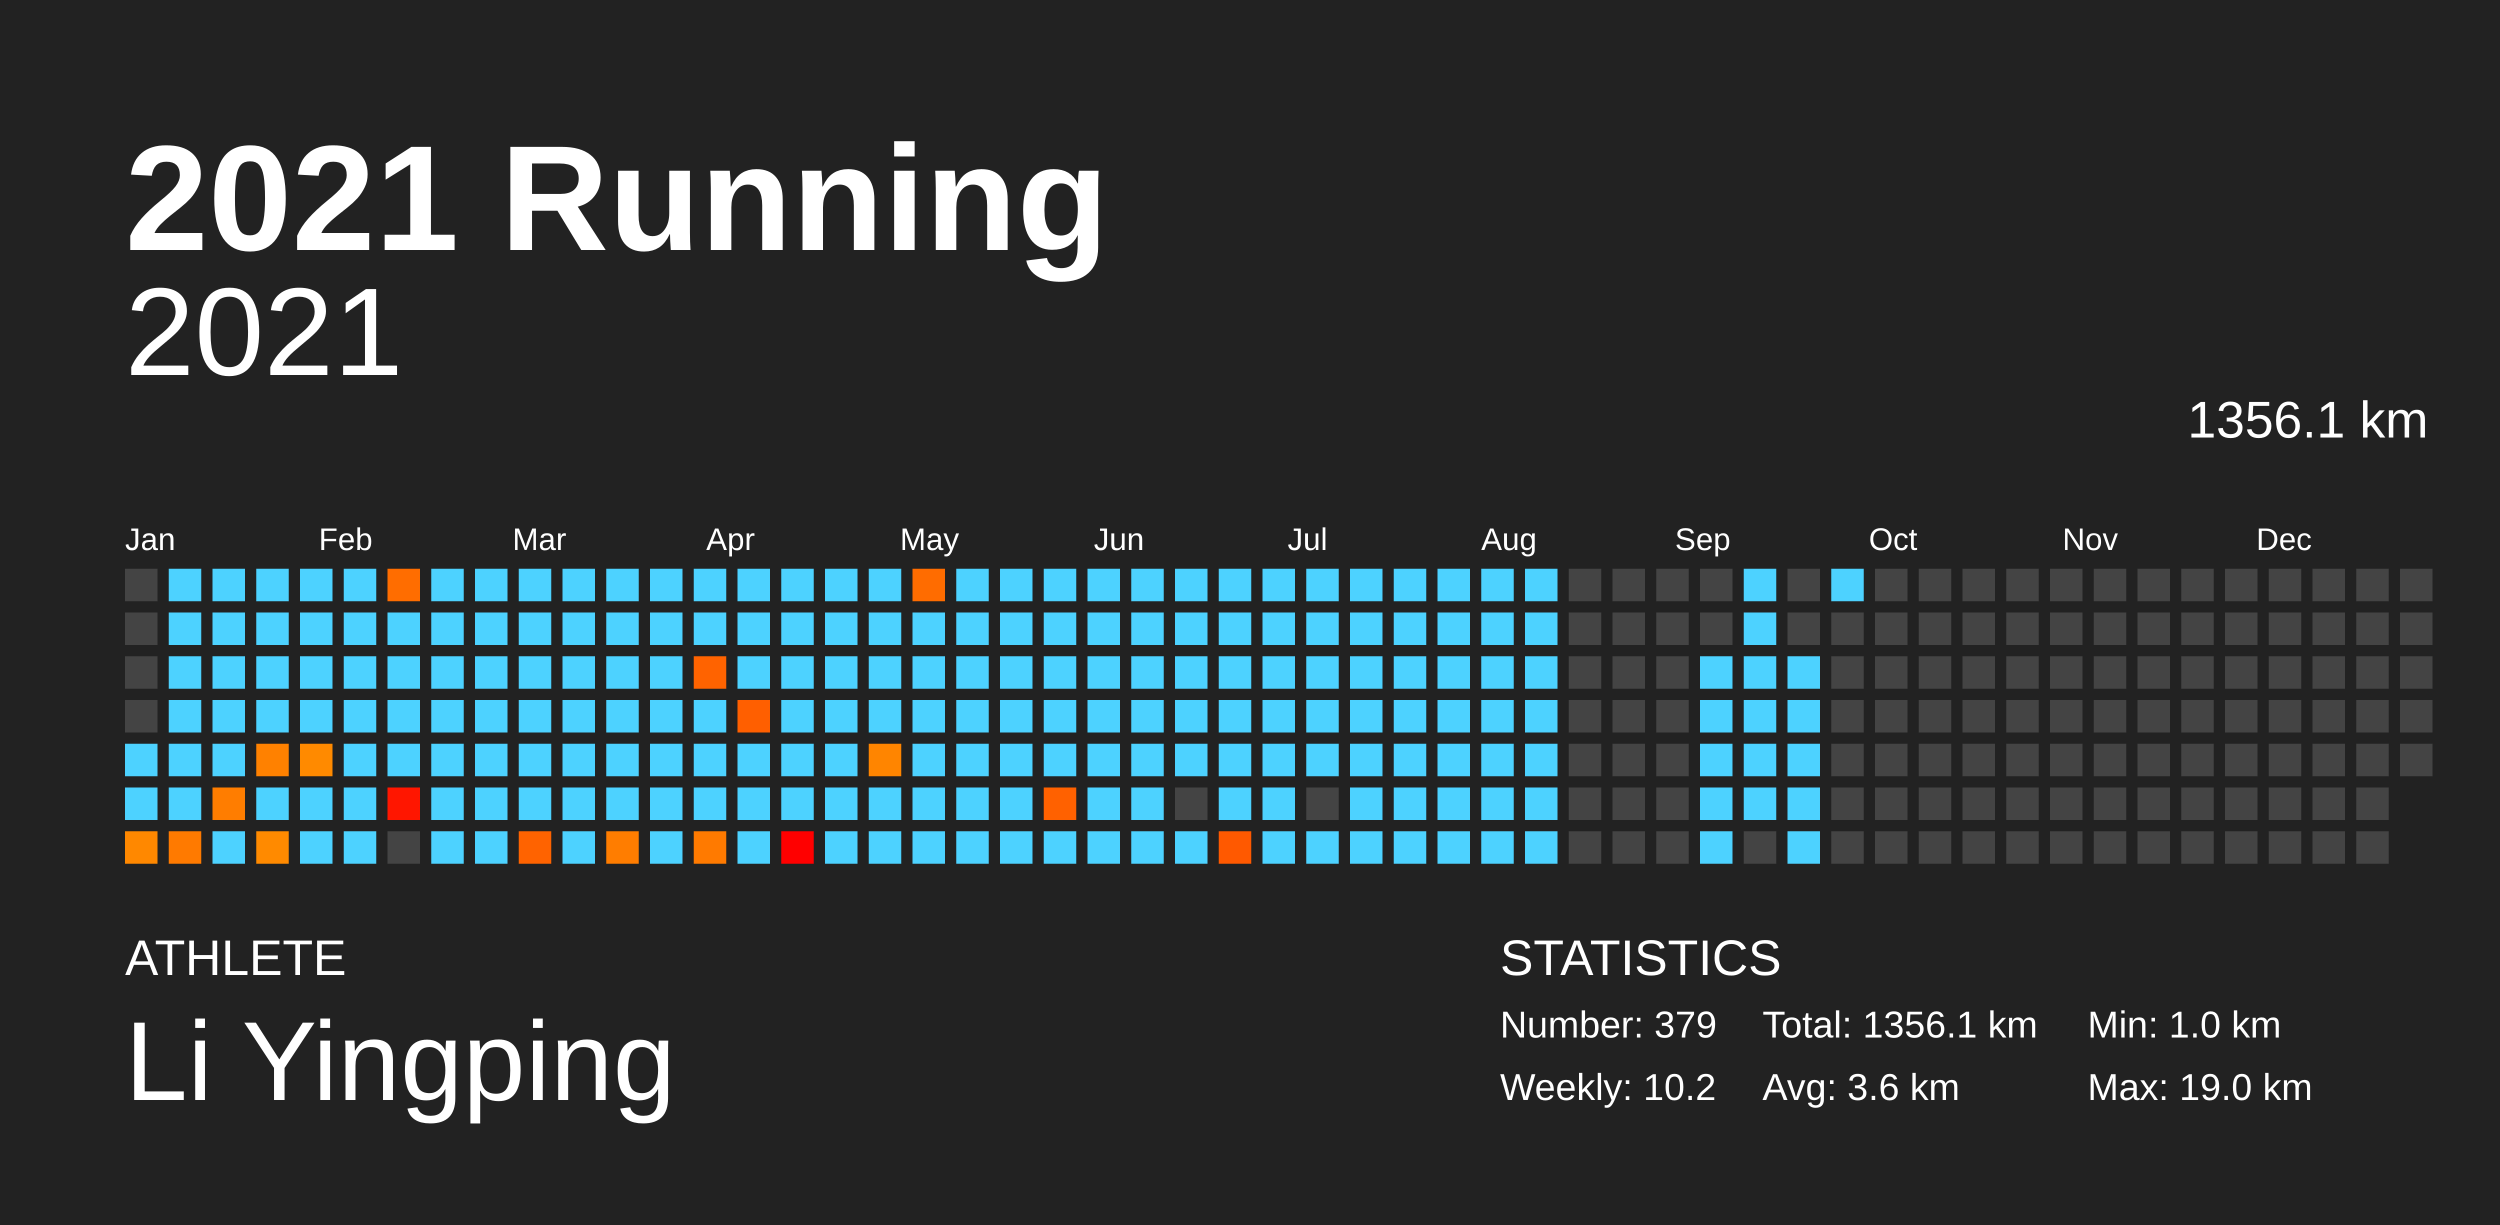
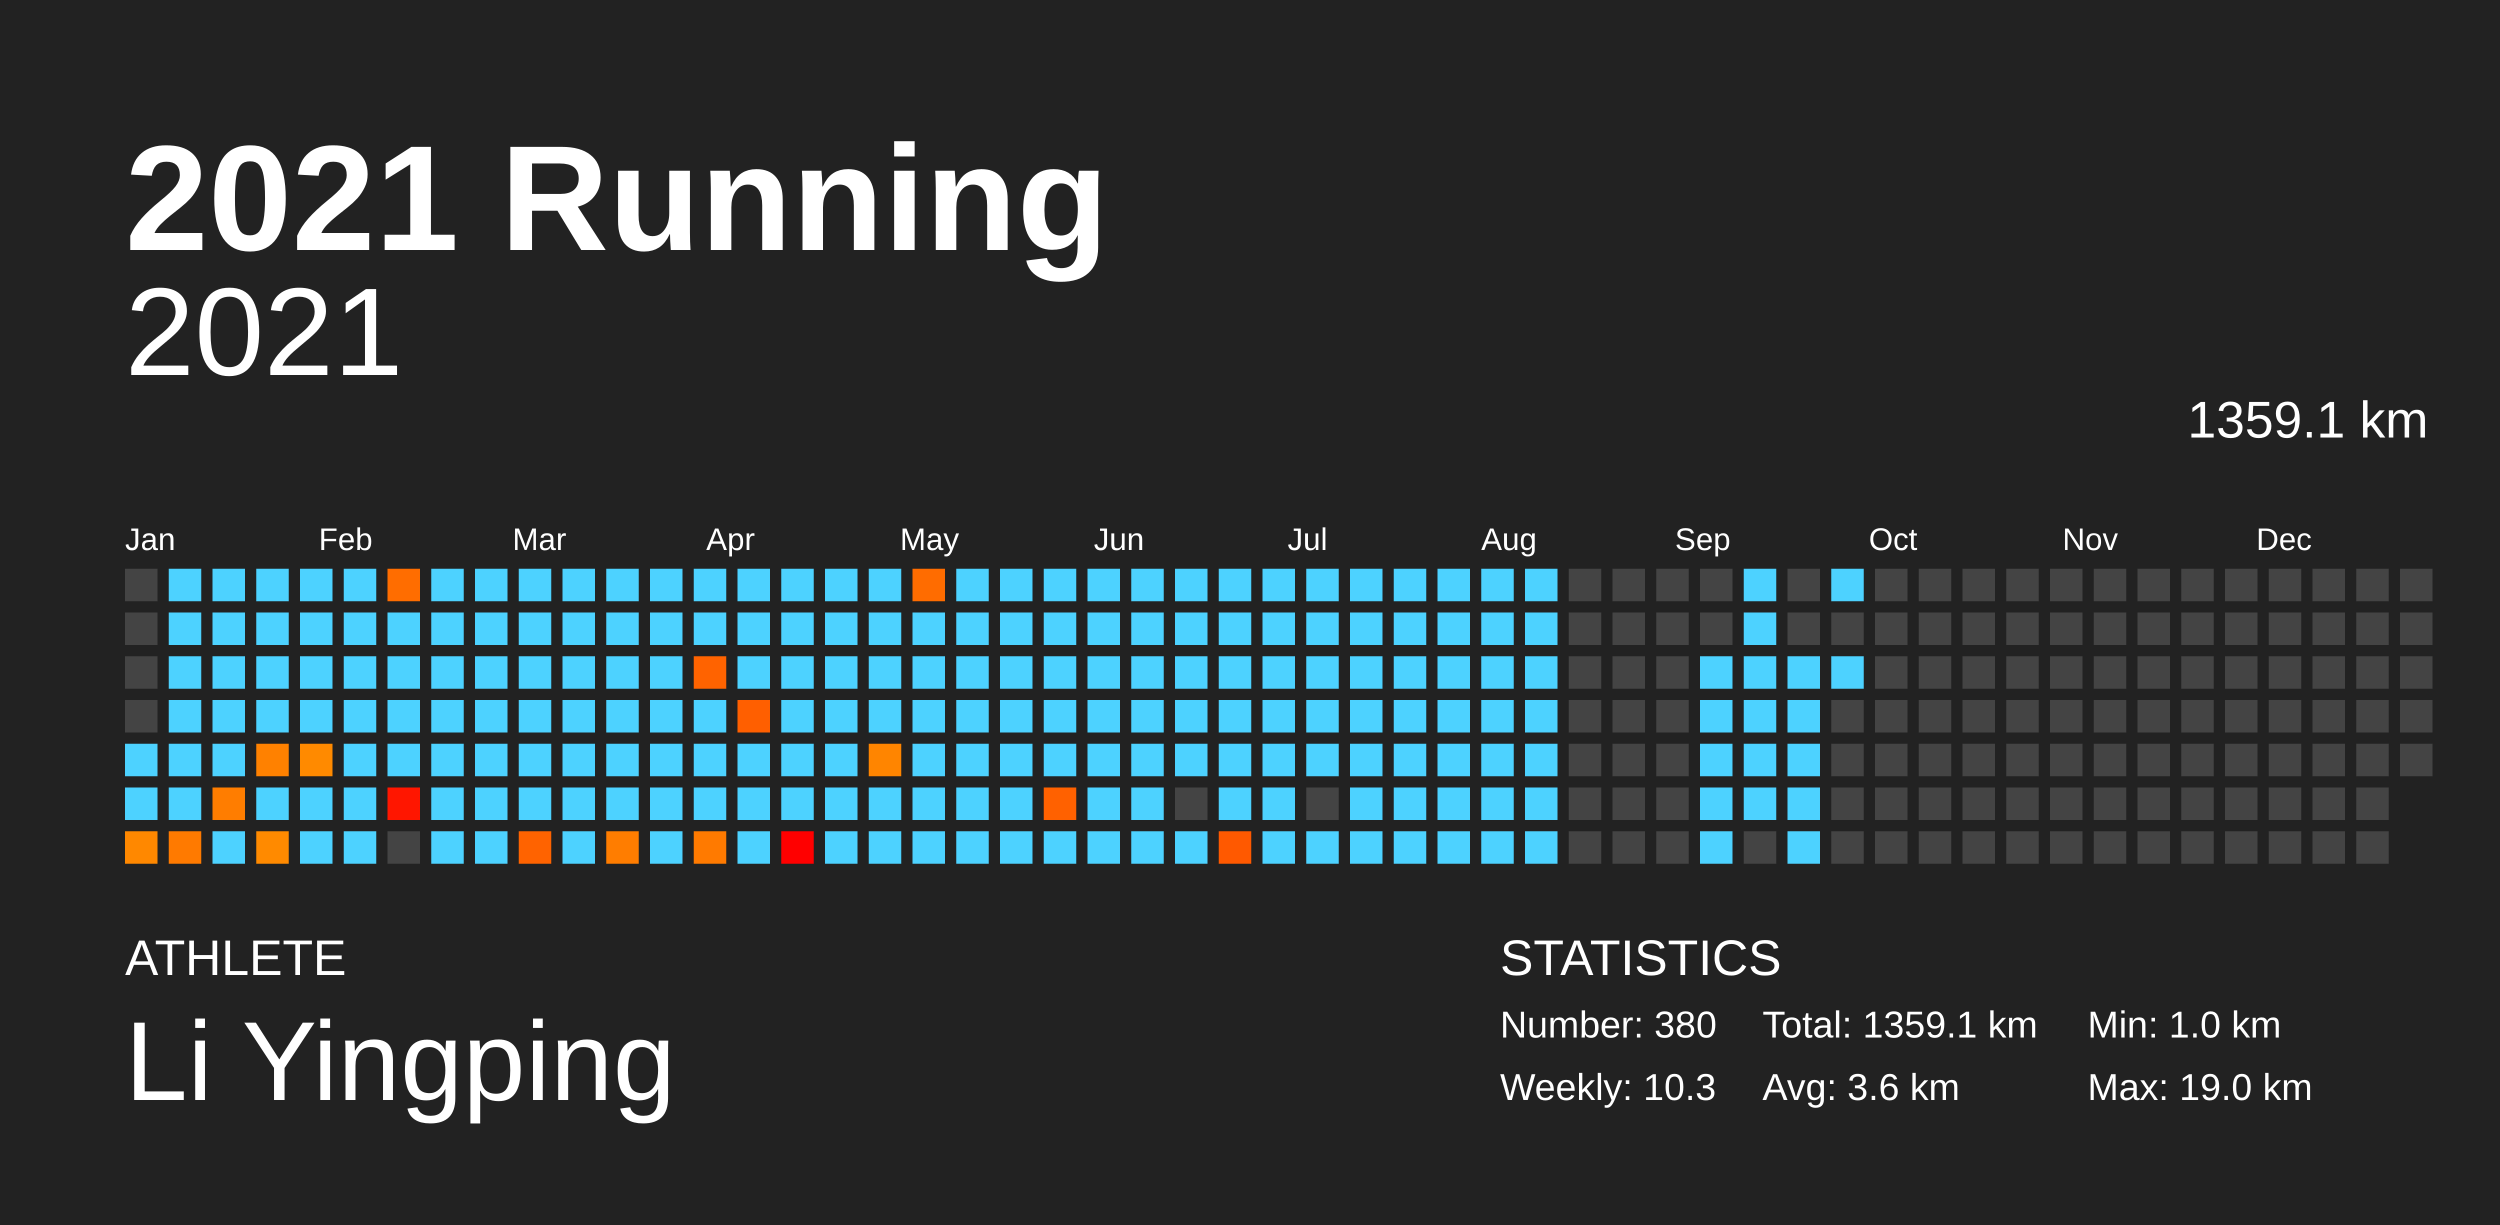
<svg xmlns="http://www.w3.org/2000/svg" baseProfile="full" height="98mm" version="1.1" viewBox="0,0,200,98" width="200mm">
  <defs />
  <rect fill="#222222" height="98" width="200" x="0" y="0" />
  <text fill="#FFFFFF" style="font-size:12px; font-family:Arial; font-weight:bold;" x="10" y="20">2021 Running</text>
  <text fill="#FFFFFF" style="font-size:4px; font-family:Arial" x="10" y="78">ATHLETE</text>
  <text fill="#FFFFFF" style="font-size:9px; font-family:Arial" x="10" y="88">Li Yingping</text>
  <text fill="#FFFFFF" style="font-size:4px; font-family:Arial" x="120" y="78">STATISTICS</text>
-   <text fill="#FFFFFF" style="font-size:3px; font-family:Arial" x="120" y="83">Number: 379</text>
-   <text fill="#FFFFFF" style="font-size:3px; font-family:Arial" x="120" y="88">Weekly: 10.2</text>
-   <text fill="#FFFFFF" style="font-size:3px; font-family:Arial" x="141" y="83">Total: 1356.1 km</text>
+   <text fill="#FFFFFF" style="font-size:3px; font-family:Arial" x="120" y="83">Number: 380</text>
+   <text fill="#FFFFFF" style="font-size:3px; font-family:Arial" x="120" y="88">Weekly: 10.3</text>
+   <text fill="#FFFFFF" style="font-size:3px; font-family:Arial" x="141" y="83">Total: 1359.1 km</text>
  <text fill="#FFFFFF" style="font-size:3px; font-family:Arial" x="141" y="88">Avg: 3.6 km</text>
  <text fill="#FFFFFF" style="font-size:3px; font-family:Arial" x="167" y="83">Min: 1.0 km</text>
  <text fill="#FFFFFF" style="font-size:3px; font-family:Arial" x="167" y="88">Max: 19.0 km</text>
  <text alignment-baseline="hanging" fill="#FFFFFF" style="font-size:10.0px; font-family:Arial;" x="10" y="30">2021</text>
-   <text alignment-baseline="hanging" fill="#FFFFFF" style="font-size:4.125px; font-family:Arial;" x="175" y="35">1356.1 km</text>
+   <text alignment-baseline="hanging" fill="#FFFFFF" style="font-size:4.125px; font-family:Arial;" x="175" y="35">1359.1 km</text>
  <text fill="#FFFFFF" style="font-size:2.5px; font-family:Arial" x="10.0" y="44">Jan</text>
  <text fill="#FFFFFF" style="font-size:2.5px; font-family:Arial" x="25.5" y="44">Feb</text>
  <text fill="#FFFFFF" style="font-size:2.5px; font-family:Arial" x="41.0" y="44">Mar</text>
  <text fill="#FFFFFF" style="font-size:2.5px; font-family:Arial" x="56.5" y="44">Apr</text>
  <text fill="#FFFFFF" style="font-size:2.5px; font-family:Arial" x="72.0" y="44">May</text>
  <text fill="#FFFFFF" style="font-size:2.5px; font-family:Arial" x="87.5" y="44">Jun</text>
  <text fill="#FFFFFF" style="font-size:2.5px; font-family:Arial" x="103.0" y="44">Jul</text>
  <text fill="#FFFFFF" style="font-size:2.5px; font-family:Arial" x="118.5" y="44">Aug</text>
  <text fill="#FFFFFF" style="font-size:2.5px; font-family:Arial" x="134.0" y="44">Sep</text>
  <text fill="#FFFFFF" style="font-size:2.5px; font-family:Arial" x="149.5" y="44">Oct</text>
  <text fill="#FFFFFF" style="font-size:2.5px; font-family:Arial" x="165.0" y="44">Nov</text>
  <text fill="#FFFFFF" style="font-size:2.5px; font-family:Arial" x="180.5" y="44">Dec</text>
  <rect fill="#444444" height="2.6" width="2.6" x="10.0" y="45.5" />
  <rect fill="#444444" height="2.6" width="2.6" x="10.0" y="49.0" />
  <rect fill="#444444" height="2.6" width="2.6" x="10.0" y="52.5" />
  <rect fill="#444444" height="2.6" width="2.6" x="10.0" y="56.0" />
  <rect fill="#4dd2ff" height="2.6" width="2.6" x="10.0" y="59.5" />
  <rect fill="#4dd2ff" height="2.6" width="2.6" x="10.0" y="63.0" />
  <rect fill="#ff8800" height="2.6" width="2.6" x="10.0" y="66.5" />
  <rect fill="#4dd2ff" height="2.6" width="2.6" x="13.5" y="45.5" />
  <rect fill="#4dd2ff" height="2.6" width="2.6" x="13.5" y="49.0" />
  <rect fill="#4dd2ff" height="2.6" width="2.6" x="13.5" y="52.5" />
  <rect fill="#4dd2ff" height="2.6" width="2.6" x="13.5" y="56.0" />
  <rect fill="#4dd2ff" height="2.6" width="2.6" x="13.5" y="59.5" />
  <rect fill="#4dd2ff" height="2.6" width="2.6" x="13.5" y="63.0" />
  <rect fill="#ff7a00" height="2.6" width="2.6" x="13.5" y="66.5" />
  <rect fill="#4dd2ff" height="2.6" width="2.6" x="17.0" y="45.5" />
  <rect fill="#4dd2ff" height="2.6" width="2.6" x="17.0" y="49.0" />
  <rect fill="#4dd2ff" height="2.6" width="2.6" x="17.0" y="52.5" />
  <rect fill="#4dd2ff" height="2.6" width="2.6" x="17.0" y="56.0" />
  <rect fill="#4dd2ff" height="2.6" width="2.6" x="17.0" y="59.5" />
  <rect fill="#ff7d00" height="2.6" width="2.6" x="17.0" y="63.0" />
  <rect fill="#4dd2ff" height="2.6" width="2.6" x="17.0" y="66.5" />
  <rect fill="#4dd2ff" height="2.6" width="2.6" x="20.5" y="45.5" />
  <rect fill="#4dd2ff" height="2.6" width="2.6" x="20.5" y="49.0" />
  <rect fill="#4dd2ff" height="2.6" width="2.6" x="20.5" y="52.5" />
  <rect fill="#4dd2ff" height="2.6" width="2.6" x="20.5" y="56.0" />
  <rect fill="#ff8100" height="2.6" width="2.6" x="20.5" y="59.5" />
  <rect fill="#4dd2ff" height="2.6" width="2.6" x="20.5" y="63.0" />
  <rect fill="#ff8a00" height="2.6" width="2.6" x="20.5" y="66.5" />
  <rect fill="#4dd2ff" height="2.6" width="2.6" x="24.0" y="45.5" />
  <rect fill="#4dd2ff" height="2.6" width="2.6" x="24.0" y="49.0" />
  <rect fill="#4dd2ff" height="2.6" width="2.6" x="24.0" y="52.5" />
  <rect fill="#4dd2ff" height="2.6" width="2.6" x="24.0" y="56.0" />
  <rect fill="#ff8a00" height="2.6" width="2.6" x="24.0" y="59.5" />
  <rect fill="#4dd2ff" height="2.6" width="2.6" x="24.0" y="63.0" />
  <rect fill="#4dd2ff" height="2.6" width="2.6" x="24.0" y="66.5" />
  <rect fill="#4dd2ff" height="2.6" width="2.6" x="27.5" y="45.5" />
  <rect fill="#4dd2ff" height="2.6" width="2.6" x="27.5" y="49.0" />
  <rect fill="#4dd2ff" height="2.6" width="2.6" x="27.5" y="52.5" />
  <rect fill="#4dd2ff" height="2.6" width="2.6" x="27.5" y="56.0" />
  <rect fill="#4dd2ff" height="2.6" width="2.6" x="27.5" y="59.5" />
  <rect fill="#4dd2ff" height="2.6" width="2.6" x="27.5" y="63.0" />
  <rect fill="#4dd2ff" height="2.6" width="2.6" x="27.5" y="66.5" />
  <rect fill="#ff6d00" height="2.6" width="2.6" x="31.0" y="45.5" />
  <rect fill="#4dd2ff" height="2.6" width="2.6" x="31.0" y="49.0" />
  <rect fill="#4dd2ff" height="2.6" width="2.6" x="31.0" y="52.5" />
  <rect fill="#4dd2ff" height="2.6" width="2.6" x="31.0" y="56.0" />
  <rect fill="#4dd2ff" height="2.6" width="2.6" x="31.0" y="59.5" />
  <rect fill="#ff1600" height="2.6" width="2.6" x="31.0" y="63.0" />
  <rect fill="#444444" height="2.6" width="2.6" x="31.0" y="66.5" />
  <rect fill="#4dd2ff" height="2.6" width="2.6" x="34.5" y="45.5" />
  <rect fill="#4dd2ff" height="2.6" width="2.6" x="34.5" y="49.0" />
  <rect fill="#4dd2ff" height="2.6" width="2.6" x="34.5" y="52.5" />
  <rect fill="#4dd2ff" height="2.6" width="2.6" x="34.5" y="56.0" />
  <rect fill="#4dd2ff" height="2.6" width="2.6" x="34.5" y="59.5" />
  <rect fill="#4dd2ff" height="2.6" width="2.6" x="34.5" y="63.0" />
  <rect fill="#4dd2ff" height="2.6" width="2.6" x="34.5" y="66.5" />
  <rect fill="#4dd2ff" height="2.6" width="2.6" x="38.0" y="45.5" />
  <rect fill="#4dd2ff" height="2.6" width="2.6" x="38.0" y="49.0" />
  <rect fill="#4dd2ff" height="2.6" width="2.6" x="38.0" y="52.5" />
  <rect fill="#4dd2ff" height="2.6" width="2.6" x="38.0" y="56.0" />
  <rect fill="#4dd2ff" height="2.6" width="2.6" x="38.0" y="59.5" />
  <rect fill="#4dd2ff" height="2.6" width="2.6" x="38.0" y="63.0" />
  <rect fill="#4dd2ff" height="2.6" width="2.6" x="38.0" y="66.5" />
  <rect fill="#4dd2ff" height="2.6" width="2.6" x="41.5" y="45.5" />
  <rect fill="#4dd2ff" height="2.6" width="2.6" x="41.5" y="49.0" />
  <rect fill="#4dd2ff" height="2.6" width="2.6" x="41.5" y="52.5" />
  <rect fill="#4dd2ff" height="2.6" width="2.6" x="41.5" y="56.0" />
  <rect fill="#4dd2ff" height="2.6" width="2.6" x="41.5" y="59.5" />
  <rect fill="#4dd2ff" height="2.6" width="2.6" x="41.5" y="63.0" />
  <rect fill="#ff6300" height="2.6" width="2.6" x="41.5" y="66.5" />
  <rect fill="#4dd2ff" height="2.6" width="2.6" x="45.0" y="45.5" />
  <rect fill="#4dd2ff" height="2.6" width="2.6" x="45.0" y="49.0" />
  <rect fill="#4dd2ff" height="2.6" width="2.6" x="45.0" y="52.5" />
  <rect fill="#4dd2ff" height="2.6" width="2.6" x="45.0" y="56.0" />
  <rect fill="#4dd2ff" height="2.6" width="2.6" x="45.0" y="59.5" />
  <rect fill="#4dd2ff" height="2.6" width="2.6" x="45.0" y="63.0" />
  <rect fill="#4dd2ff" height="2.6" width="2.6" x="45.0" y="66.5" />
  <rect fill="#4dd2ff" height="2.6" width="2.6" x="48.5" y="45.5" />
  <rect fill="#4dd2ff" height="2.6" width="2.6" x="48.5" y="49.0" />
  <rect fill="#4dd2ff" height="2.6" width="2.6" x="48.5" y="52.5" />
  <rect fill="#4dd2ff" height="2.6" width="2.6" x="48.5" y="56.0" />
  <rect fill="#4dd2ff" height="2.6" width="2.6" x="48.5" y="59.5" />
  <rect fill="#4dd2ff" height="2.6" width="2.6" x="48.5" y="63.0" />
  <rect fill="#ff7d00" height="2.6" width="2.6" x="48.5" y="66.5" />
  <rect fill="#4dd2ff" height="2.6" width="2.6" x="52.0" y="45.5" />
  <rect fill="#4dd2ff" height="2.6" width="2.6" x="52.0" y="49.0" />
  <rect fill="#4dd2ff" height="2.6" width="2.6" x="52.0" y="52.5" />
  <rect fill="#4dd2ff" height="2.6" width="2.6" x="52.0" y="56.0" />
  <rect fill="#4dd2ff" height="2.6" width="2.6" x="52.0" y="59.5" />
  <rect fill="#4dd2ff" height="2.6" width="2.6" x="52.0" y="63.0" />
  <rect fill="#4dd2ff" height="2.6" width="2.6" x="52.0" y="66.5" />
  <rect fill="#4dd2ff" height="2.6" width="2.6" x="55.5" y="45.5" />
  <rect fill="#4dd2ff" height="2.6" width="2.6" x="55.5" y="49.0" />
  <rect fill="#ff6300" height="2.6" width="2.6" x="55.5" y="52.5" />
  <rect fill="#4dd2ff" height="2.6" width="2.6" x="55.5" y="56.0" />
  <rect fill="#4dd2ff" height="2.6" width="2.6" x="55.5" y="59.5" />
  <rect fill="#4dd2ff" height="2.6" width="2.6" x="55.5" y="63.0" />
  <rect fill="#ff7a00" height="2.6" width="2.6" x="55.5" y="66.5" />
  <rect fill="#4dd2ff" height="2.6" width="2.6" x="59.0" y="45.5" />
  <rect fill="#4dd2ff" height="2.6" width="2.6" x="59.0" y="49.0" />
  <rect fill="#4dd2ff" height="2.6" width="2.6" x="59.0" y="52.5" />
  <rect fill="#ff5f00" height="2.6" width="2.6" x="59.0" y="56.0" />
  <rect fill="#4dd2ff" height="2.6" width="2.6" x="59.0" y="59.5" />
  <rect fill="#4dd2ff" height="2.6" width="2.6" x="59.0" y="63.0" />
  <rect fill="#4dd2ff" height="2.6" width="2.6" x="59.0" y="66.5" />
  <rect fill="#4dd2ff" height="2.6" width="2.6" x="62.5" y="45.5" />
  <rect fill="#4dd2ff" height="2.6" width="2.6" x="62.5" y="49.0" />
  <rect fill="#4dd2ff" height="2.6" width="2.6" x="62.5" y="52.5" />
  <rect fill="#4dd2ff" height="2.6" width="2.6" x="62.5" y="56.0" />
  <rect fill="#4dd2ff" height="2.6" width="2.6" x="62.5" y="59.5" />
  <rect fill="#4dd2ff" height="2.6" width="2.6" x="62.5" y="63.0" />
  <rect fill="red" height="2.6" width="2.6" x="62.5" y="66.5" />
  <rect fill="#4dd2ff" height="2.6" width="2.6" x="66.0" y="45.5" />
  <rect fill="#4dd2ff" height="2.6" width="2.6" x="66.0" y="49.0" />
  <rect fill="#4dd2ff" height="2.6" width="2.6" x="66.0" y="52.5" />
  <rect fill="#4dd2ff" height="2.6" width="2.6" x="66.0" y="56.0" />
  <rect fill="#4dd2ff" height="2.6" width="2.6" x="66.0" y="59.5" />
  <rect fill="#4dd2ff" height="2.6" width="2.6" x="66.0" y="63.0" />
  <rect fill="#4dd2ff" height="2.6" width="2.6" x="66.0" y="66.5" />
  <rect fill="#4dd2ff" height="2.6" width="2.6" x="69.5" y="45.5" />
  <rect fill="#4dd2ff" height="2.6" width="2.6" x="69.5" y="49.0" />
  <rect fill="#4dd2ff" height="2.6" width="2.6" x="69.5" y="52.5" />
  <rect fill="#4dd2ff" height="2.6" width="2.6" x="69.5" y="56.0" />
  <rect fill="#ff8500" height="2.6" width="2.6" x="69.5" y="59.5" />
  <rect fill="#4dd2ff" height="2.6" width="2.6" x="69.5" y="63.0" />
  <rect fill="#4dd2ff" height="2.6" width="2.6" x="69.5" y="66.5" />
  <rect fill="#ff6c00" height="2.6" width="2.6" x="73.0" y="45.5" />
  <rect fill="#4dd2ff" height="2.6" width="2.6" x="73.0" y="49.0" />
  <rect fill="#4dd2ff" height="2.6" width="2.6" x="73.0" y="52.5" />
  <rect fill="#4dd2ff" height="2.6" width="2.6" x="73.0" y="56.0" />
  <rect fill="#4dd2ff" height="2.6" width="2.6" x="73.0" y="59.5" />
  <rect fill="#4dd2ff" height="2.6" width="2.6" x="73.0" y="63.0" />
  <rect fill="#4dd2ff" height="2.6" width="2.6" x="73.0" y="66.5" />
  <rect fill="#4dd2ff" height="2.6" width="2.6" x="76.5" y="45.5" />
  <rect fill="#4dd2ff" height="2.6" width="2.6" x="76.5" y="49.0" />
  <rect fill="#4dd2ff" height="2.6" width="2.6" x="76.5" y="52.5" />
  <rect fill="#4dd2ff" height="2.6" width="2.6" x="76.5" y="56.0" />
  <rect fill="#4dd2ff" height="2.6" width="2.6" x="76.5" y="59.5" />
  <rect fill="#4dd2ff" height="2.6" width="2.6" x="76.5" y="63.0" />
  <rect fill="#4dd2ff" height="2.6" width="2.6" x="76.5" y="66.5" />
  <rect fill="#4dd2ff" height="2.6" width="2.6" x="80.0" y="45.5" />
  <rect fill="#4dd2ff" height="2.6" width="2.6" x="80.0" y="49.0" />
  <rect fill="#4dd2ff" height="2.6" width="2.6" x="80.0" y="52.5" />
  <rect fill="#4dd2ff" height="2.6" width="2.6" x="80.0" y="56.0" />
  <rect fill="#4dd2ff" height="2.6" width="2.6" x="80.0" y="59.5" />
  <rect fill="#4dd2ff" height="2.6" width="2.6" x="80.0" y="63.0" />
  <rect fill="#4dd2ff" height="2.6" width="2.6" x="80.0" y="66.5" />
  <rect fill="#4dd2ff" height="2.6" width="2.6" x="83.5" y="45.5" />
  <rect fill="#4dd2ff" height="2.6" width="2.6" x="83.5" y="49.0" />
  <rect fill="#4dd2ff" height="2.6" width="2.6" x="83.5" y="52.5" />
  <rect fill="#4dd2ff" height="2.6" width="2.6" x="83.5" y="56.0" />
  <rect fill="#4dd2ff" height="2.6" width="2.6" x="83.5" y="59.5" />
  <rect fill="#ff6100" height="2.6" width="2.6" x="83.5" y="63.0" />
  <rect fill="#4dd2ff" height="2.6" width="2.6" x="83.5" y="66.5" />
  <rect fill="#4dd2ff" height="2.6" width="2.6" x="87.0" y="45.5" />
  <rect fill="#4dd2ff" height="2.6" width="2.6" x="87.0" y="49.0" />
  <rect fill="#4dd2ff" height="2.6" width="2.6" x="87.0" y="52.5" />
  <rect fill="#4dd2ff" height="2.6" width="2.6" x="87.0" y="56.0" />
  <rect fill="#4dd2ff" height="2.6" width="2.6" x="87.0" y="59.5" />
  <rect fill="#4dd2ff" height="2.6" width="2.6" x="87.0" y="63.0" />
  <rect fill="#4dd2ff" height="2.6" width="2.6" x="87.0" y="66.5" />
  <rect fill="#4dd2ff" height="2.6" width="2.6" x="90.5" y="45.5" />
  <rect fill="#4dd2ff" height="2.6" width="2.6" x="90.5" y="49.0" />
  <rect fill="#4dd2ff" height="2.6" width="2.6" x="90.5" y="52.5" />
  <rect fill="#4dd2ff" height="2.6" width="2.6" x="90.5" y="56.0" />
  <rect fill="#4dd2ff" height="2.6" width="2.6" x="90.5" y="59.5" />
  <rect fill="#4dd2ff" height="2.6" width="2.6" x="90.5" y="63.0" />
  <rect fill="#4dd2ff" height="2.6" width="2.6" x="90.5" y="66.5" />
  <rect fill="#4dd2ff" height="2.6" width="2.6" x="94.0" y="45.5" />
  <rect fill="#4dd2ff" height="2.6" width="2.6" x="94.0" y="49.0" />
  <rect fill="#4dd2ff" height="2.6" width="2.6" x="94.0" y="52.5" />
  <rect fill="#4dd2ff" height="2.6" width="2.6" x="94.0" y="56.0" />
  <rect fill="#4dd2ff" height="2.6" width="2.6" x="94.0" y="59.5" />
  <rect fill="#444444" height="2.6" width="2.6" x="94.0" y="63.0" />
  <rect fill="#4dd2ff" height="2.6" width="2.6" x="94.0" y="66.5" />
  <rect fill="#4dd2ff" height="2.6" width="2.6" x="97.5" y="45.5" />
  <rect fill="#4dd2ff" height="2.6" width="2.6" x="97.5" y="49.0" />
  <rect fill="#4dd2ff" height="2.6" width="2.6" x="97.5" y="52.5" />
  <rect fill="#4dd2ff" height="2.6" width="2.6" x="97.5" y="56.0" />
  <rect fill="#4dd2ff" height="2.6" width="2.6" x="97.5" y="59.5" />
  <rect fill="#4dd2ff" height="2.6" width="2.6" x="97.5" y="63.0" />
  <rect fill="#ff5900" height="2.6" width="2.6" x="97.5" y="66.5" />
  <rect fill="#4dd2ff" height="2.6" width="2.6" x="101.0" y="45.5" />
  <rect fill="#4dd2ff" height="2.6" width="2.6" x="101.0" y="49.0" />
  <rect fill="#4dd2ff" height="2.6" width="2.6" x="101.0" y="52.5" />
  <rect fill="#4dd2ff" height="2.6" width="2.6" x="101.0" y="56.0" />
  <rect fill="#4dd2ff" height="2.6" width="2.6" x="101.0" y="59.5" />
  <rect fill="#4dd2ff" height="2.6" width="2.6" x="101.0" y="63.0" />
  <rect fill="#4dd2ff" height="2.6" width="2.6" x="101.0" y="66.5" />
  <rect fill="#4dd2ff" height="2.6" width="2.6" x="104.5" y="45.5" />
  <rect fill="#4dd2ff" height="2.6" width="2.6" x="104.5" y="49.0" />
  <rect fill="#4dd2ff" height="2.6" width="2.6" x="104.5" y="52.5" />
  <rect fill="#4dd2ff" height="2.6" width="2.6" x="104.5" y="56.0" />
  <rect fill="#4dd2ff" height="2.6" width="2.6" x="104.5" y="59.5" />
  <rect fill="#444444" height="2.6" width="2.6" x="104.5" y="63.0" />
  <rect fill="#4dd2ff" height="2.6" width="2.6" x="104.5" y="66.5" />
  <rect fill="#4dd2ff" height="2.6" width="2.6" x="108.0" y="45.5" />
  <rect fill="#4dd2ff" height="2.6" width="2.6" x="108.0" y="49.0" />
  <rect fill="#4dd2ff" height="2.6" width="2.6" x="108.0" y="52.5" />
  <rect fill="#4dd2ff" height="2.6" width="2.6" x="108.0" y="56.0" />
  <rect fill="#4dd2ff" height="2.6" width="2.6" x="108.0" y="59.5" />
  <rect fill="#4dd2ff" height="2.6" width="2.6" x="108.0" y="63.0" />
  <rect fill="#4dd2ff" height="2.6" width="2.6" x="108.0" y="66.5" />
  <rect fill="#4dd2ff" height="2.6" width="2.6" x="111.5" y="45.5" />
  <rect fill="#4dd2ff" height="2.6" width="2.6" x="111.5" y="49.0" />
  <rect fill="#4dd2ff" height="2.6" width="2.6" x="111.5" y="52.5" />
  <rect fill="#4dd2ff" height="2.6" width="2.6" x="111.5" y="56.0" />
  <rect fill="#4dd2ff" height="2.6" width="2.6" x="111.5" y="59.5" />
  <rect fill="#4dd2ff" height="2.6" width="2.6" x="111.5" y="63.0" />
  <rect fill="#4dd2ff" height="2.6" width="2.6" x="111.5" y="66.5" />
  <rect fill="#4dd2ff" height="2.6" width="2.6" x="115.0" y="45.5" />
  <rect fill="#4dd2ff" height="2.6" width="2.6" x="115.0" y="49.0" />
  <rect fill="#4dd2ff" height="2.6" width="2.6" x="115.0" y="52.5" />
  <rect fill="#4dd2ff" height="2.6" width="2.6" x="115.0" y="56.0" />
  <rect fill="#4dd2ff" height="2.6" width="2.6" x="115.0" y="59.5" />
  <rect fill="#4dd2ff" height="2.6" width="2.6" x="115.0" y="63.0" />
  <rect fill="#4dd2ff" height="2.6" width="2.6" x="115.0" y="66.5" />
  <rect fill="#4dd2ff" height="2.6" width="2.6" x="118.5" y="45.5" />
  <rect fill="#4dd2ff" height="2.6" width="2.6" x="118.5" y="49.0" />
  <rect fill="#4dd2ff" height="2.6" width="2.6" x="118.5" y="52.5" />
  <rect fill="#4dd2ff" height="2.6" width="2.6" x="118.5" y="56.0" />
  <rect fill="#4dd2ff" height="2.6" width="2.6" x="118.5" y="59.5" />
  <rect fill="#4dd2ff" height="2.6" width="2.6" x="118.5" y="63.0" />
  <rect fill="#4dd2ff" height="2.6" width="2.6" x="118.5" y="66.5" />
  <rect fill="#4dd2ff" height="2.6" width="2.6" x="122.0" y="45.5" />
  <rect fill="#4dd2ff" height="2.6" width="2.6" x="122.0" y="49.0" />
  <rect fill="#4dd2ff" height="2.6" width="2.6" x="122.0" y="52.5" />
  <rect fill="#4dd2ff" height="2.6" width="2.6" x="122.0" y="56.0" />
  <rect fill="#4dd2ff" height="2.6" width="2.6" x="122.0" y="59.5" />
  <rect fill="#4dd2ff" height="2.6" width="2.6" x="122.0" y="63.0" />
  <rect fill="#4dd2ff" height="2.6" width="2.6" x="122.0" y="66.5" />
  <rect fill="#444444" height="2.6" width="2.6" x="125.5" y="45.5" />
  <rect fill="#444444" height="2.6" width="2.6" x="125.5" y="49.0" />
  <rect fill="#444444" height="2.6" width="2.6" x="125.5" y="52.5" />
  <rect fill="#444444" height="2.6" width="2.6" x="125.5" y="56.0" />
  <rect fill="#444444" height="2.6" width="2.6" x="125.5" y="59.5" />
  <rect fill="#444444" height="2.6" width="2.6" x="125.5" y="63.0" />
  <rect fill="#444444" height="2.6" width="2.6" x="125.5" y="66.5" />
  <rect fill="#444444" height="2.6" width="2.6" x="129.0" y="45.5" />
  <rect fill="#444444" height="2.6" width="2.6" x="129.0" y="49.0" />
  <rect fill="#444444" height="2.6" width="2.6" x="129.0" y="52.5" />
  <rect fill="#444444" height="2.6" width="2.6" x="129.0" y="56.0" />
  <rect fill="#444444" height="2.6" width="2.6" x="129.0" y="59.5" />
  <rect fill="#444444" height="2.6" width="2.6" x="129.0" y="63.0" />
  <rect fill="#444444" height="2.6" width="2.6" x="129.0" y="66.5" />
  <rect fill="#444444" height="2.6" width="2.6" x="132.5" y="45.5" />
  <rect fill="#444444" height="2.6" width="2.6" x="132.5" y="49.0" />
  <rect fill="#444444" height="2.6" width="2.6" x="132.5" y="52.5" />
  <rect fill="#444444" height="2.6" width="2.6" x="132.5" y="56.0" />
  <rect fill="#444444" height="2.6" width="2.6" x="132.5" y="59.5" />
  <rect fill="#444444" height="2.6" width="2.6" x="132.5" y="63.0" />
  <rect fill="#444444" height="2.6" width="2.6" x="132.5" y="66.5" />
  <rect fill="#444444" height="2.6" width="2.6" x="136.0" y="45.5" />
  <rect fill="#444444" height="2.6" width="2.6" x="136.0" y="49.0" />
  <rect fill="#4dd2ff" height="2.6" width="2.6" x="136.0" y="52.5" />
  <rect fill="#4dd2ff" height="2.6" width="2.6" x="136.0" y="56.0" />
  <rect fill="#4dd2ff" height="2.6" width="2.6" x="136.0" y="59.5" />
  <rect fill="#4dd2ff" height="2.6" width="2.6" x="136.0" y="63.0" />
  <rect fill="#4dd2ff" height="2.6" width="2.6" x="136.0" y="66.5" />
  <rect fill="#4dd2ff" height="2.6" width="2.6" x="139.5" y="45.5" />
  <rect fill="#4dd2ff" height="2.6" width="2.6" x="139.5" y="49.0" />
  <rect fill="#4dd2ff" height="2.6" width="2.6" x="139.5" y="52.5" />
  <rect fill="#4dd2ff" height="2.6" width="2.6" x="139.5" y="56.0" />
  <rect fill="#4dd2ff" height="2.6" width="2.6" x="139.5" y="59.5" />
  <rect fill="#4dd2ff" height="2.6" width="2.6" x="139.5" y="63.0" />
  <rect fill="#444444" height="2.6" width="2.6" x="139.5" y="66.5" />
  <rect fill="#444444" height="2.6" width="2.6" x="143.0" y="45.5" />
  <rect fill="#444444" height="2.6" width="2.6" x="143.0" y="49.0" />
  <rect fill="#4dd2ff" height="2.6" width="2.6" x="143.0" y="52.5" />
  <rect fill="#4dd2ff" height="2.6" width="2.6" x="143.0" y="56.0" />
  <rect fill="#4dd2ff" height="2.6" width="2.6" x="143.0" y="59.5" />
  <rect fill="#4dd2ff" height="2.6" width="2.6" x="143.0" y="63.0" />
  <rect fill="#4dd2ff" height="2.6" width="2.6" x="143.0" y="66.5" />
  <rect fill="#4dd2ff" height="2.6" width="2.6" x="146.5" y="45.5" />
  <rect fill="#444444" height="2.6" width="2.6" x="146.5" y="49.0" />
-   <rect fill="#444444" height="2.6" width="2.6" x="146.5" y="52.5" />
+   <rect fill="#4dd2ff" height="2.6" width="2.6" x="146.5" y="52.5" />
  <rect fill="#444444" height="2.6" width="2.6" x="146.5" y="56.0" />
  <rect fill="#444444" height="2.6" width="2.6" x="146.5" y="59.5" />
  <rect fill="#444444" height="2.6" width="2.6" x="146.5" y="63.0" />
  <rect fill="#444444" height="2.6" width="2.6" x="146.5" y="66.5" />
  <rect fill="#444444" height="2.6" width="2.6" x="150.0" y="45.5" />
  <rect fill="#444444" height="2.6" width="2.6" x="150.0" y="49.0" />
  <rect fill="#444444" height="2.6" width="2.6" x="150.0" y="52.5" />
  <rect fill="#444444" height="2.6" width="2.6" x="150.0" y="56.0" />
  <rect fill="#444444" height="2.6" width="2.6" x="150.0" y="59.5" />
  <rect fill="#444444" height="2.6" width="2.6" x="150.0" y="63.0" />
  <rect fill="#444444" height="2.6" width="2.6" x="150.0" y="66.5" />
  <rect fill="#444444" height="2.6" width="2.6" x="153.5" y="45.5" />
  <rect fill="#444444" height="2.6" width="2.6" x="153.5" y="49.0" />
  <rect fill="#444444" height="2.6" width="2.6" x="153.5" y="52.5" />
  <rect fill="#444444" height="2.6" width="2.6" x="153.5" y="56.0" />
  <rect fill="#444444" height="2.6" width="2.6" x="153.5" y="59.5" />
  <rect fill="#444444" height="2.6" width="2.6" x="153.5" y="63.0" />
  <rect fill="#444444" height="2.6" width="2.6" x="153.5" y="66.5" />
  <rect fill="#444444" height="2.6" width="2.6" x="157.0" y="45.5" />
  <rect fill="#444444" height="2.6" width="2.6" x="157.0" y="49.0" />
  <rect fill="#444444" height="2.6" width="2.6" x="157.0" y="52.5" />
  <rect fill="#444444" height="2.6" width="2.6" x="157.0" y="56.0" />
  <rect fill="#444444" height="2.6" width="2.6" x="157.0" y="59.5" />
  <rect fill="#444444" height="2.6" width="2.6" x="157.0" y="63.0" />
  <rect fill="#444444" height="2.6" width="2.6" x="157.0" y="66.5" />
  <rect fill="#444444" height="2.6" width="2.6" x="160.5" y="45.5" />
  <rect fill="#444444" height="2.6" width="2.6" x="160.5" y="49.0" />
  <rect fill="#444444" height="2.6" width="2.6" x="160.5" y="52.5" />
  <rect fill="#444444" height="2.6" width="2.6" x="160.5" y="56.0" />
  <rect fill="#444444" height="2.6" width="2.6" x="160.5" y="59.5" />
  <rect fill="#444444" height="2.6" width="2.6" x="160.5" y="63.0" />
  <rect fill="#444444" height="2.6" width="2.6" x="160.5" y="66.5" />
  <rect fill="#444444" height="2.6" width="2.6" x="164.0" y="45.5" />
  <rect fill="#444444" height="2.6" width="2.6" x="164.0" y="49.0" />
  <rect fill="#444444" height="2.6" width="2.6" x="164.0" y="52.5" />
  <rect fill="#444444" height="2.6" width="2.6" x="164.0" y="56.0" />
  <rect fill="#444444" height="2.6" width="2.6" x="164.0" y="59.5" />
  <rect fill="#444444" height="2.6" width="2.6" x="164.0" y="63.0" />
  <rect fill="#444444" height="2.6" width="2.6" x="164.0" y="66.5" />
  <rect fill="#444444" height="2.6" width="2.6" x="167.5" y="45.5" />
  <rect fill="#444444" height="2.6" width="2.6" x="167.5" y="49.0" />
  <rect fill="#444444" height="2.6" width="2.6" x="167.5" y="52.5" />
  <rect fill="#444444" height="2.6" width="2.6" x="167.5" y="56.0" />
  <rect fill="#444444" height="2.6" width="2.6" x="167.5" y="59.5" />
  <rect fill="#444444" height="2.6" width="2.6" x="167.5" y="63.0" />
  <rect fill="#444444" height="2.6" width="2.6" x="167.5" y="66.5" />
  <rect fill="#444444" height="2.6" width="2.6" x="171.0" y="45.5" />
  <rect fill="#444444" height="2.6" width="2.6" x="171.0" y="49.0" />
  <rect fill="#444444" height="2.6" width="2.6" x="171.0" y="52.5" />
  <rect fill="#444444" height="2.6" width="2.6" x="171.0" y="56.0" />
  <rect fill="#444444" height="2.6" width="2.6" x="171.0" y="59.5" />
  <rect fill="#444444" height="2.6" width="2.6" x="171.0" y="63.0" />
  <rect fill="#444444" height="2.6" width="2.6" x="171.0" y="66.5" />
  <rect fill="#444444" height="2.6" width="2.6" x="174.5" y="45.5" />
  <rect fill="#444444" height="2.6" width="2.6" x="174.5" y="49.0" />
  <rect fill="#444444" height="2.6" width="2.6" x="174.5" y="52.5" />
  <rect fill="#444444" height="2.6" width="2.6" x="174.5" y="56.0" />
  <rect fill="#444444" height="2.6" width="2.6" x="174.5" y="59.5" />
  <rect fill="#444444" height="2.6" width="2.6" x="174.5" y="63.0" />
  <rect fill="#444444" height="2.6" width="2.6" x="174.5" y="66.5" />
  <rect fill="#444444" height="2.6" width="2.6" x="178.0" y="45.5" />
  <rect fill="#444444" height="2.6" width="2.6" x="178.0" y="49.0" />
  <rect fill="#444444" height="2.6" width="2.6" x="178.0" y="52.5" />
  <rect fill="#444444" height="2.6" width="2.6" x="178.0" y="56.0" />
  <rect fill="#444444" height="2.6" width="2.6" x="178.0" y="59.5" />
  <rect fill="#444444" height="2.6" width="2.6" x="178.0" y="63.0" />
  <rect fill="#444444" height="2.6" width="2.6" x="178.0" y="66.5" />
  <rect fill="#444444" height="2.6" width="2.6" x="181.5" y="45.5" />
  <rect fill="#444444" height="2.6" width="2.6" x="181.5" y="49.0" />
  <rect fill="#444444" height="2.6" width="2.6" x="181.5" y="52.5" />
  <rect fill="#444444" height="2.6" width="2.6" x="181.5" y="56.0" />
  <rect fill="#444444" height="2.6" width="2.6" x="181.5" y="59.5" />
  <rect fill="#444444" height="2.6" width="2.6" x="181.5" y="63.0" />
  <rect fill="#444444" height="2.6" width="2.6" x="181.5" y="66.5" />
  <rect fill="#444444" height="2.6" width="2.6" x="185.0" y="45.5" />
  <rect fill="#444444" height="2.6" width="2.6" x="185.0" y="49.0" />
  <rect fill="#444444" height="2.6" width="2.6" x="185.0" y="52.5" />
  <rect fill="#444444" height="2.6" width="2.6" x="185.0" y="56.0" />
  <rect fill="#444444" height="2.6" width="2.6" x="185.0" y="59.5" />
  <rect fill="#444444" height="2.6" width="2.6" x="185.0" y="63.0" />
  <rect fill="#444444" height="2.6" width="2.6" x="185.0" y="66.5" />
  <rect fill="#444444" height="2.6" width="2.6" x="188.5" y="45.5" />
  <rect fill="#444444" height="2.6" width="2.6" x="188.5" y="49.0" />
  <rect fill="#444444" height="2.6" width="2.6" x="188.5" y="52.5" />
  <rect fill="#444444" height="2.6" width="2.6" x="188.5" y="56.0" />
  <rect fill="#444444" height="2.6" width="2.6" x="188.5" y="59.5" />
  <rect fill="#444444" height="2.6" width="2.6" x="188.5" y="63.0" />
  <rect fill="#444444" height="2.6" width="2.6" x="188.5" y="66.5" />
  <rect fill="#444444" height="2.6" width="2.6" x="192.0" y="45.5" />
  <rect fill="#444444" height="2.6" width="2.6" x="192.0" y="49.0" />
  <rect fill="#444444" height="2.6" width="2.6" x="192.0" y="52.5" />
  <rect fill="#444444" height="2.6" width="2.6" x="192.0" y="56.0" />
  <rect fill="#444444" height="2.6" width="2.6" x="192.0" y="59.5" />
</svg>
